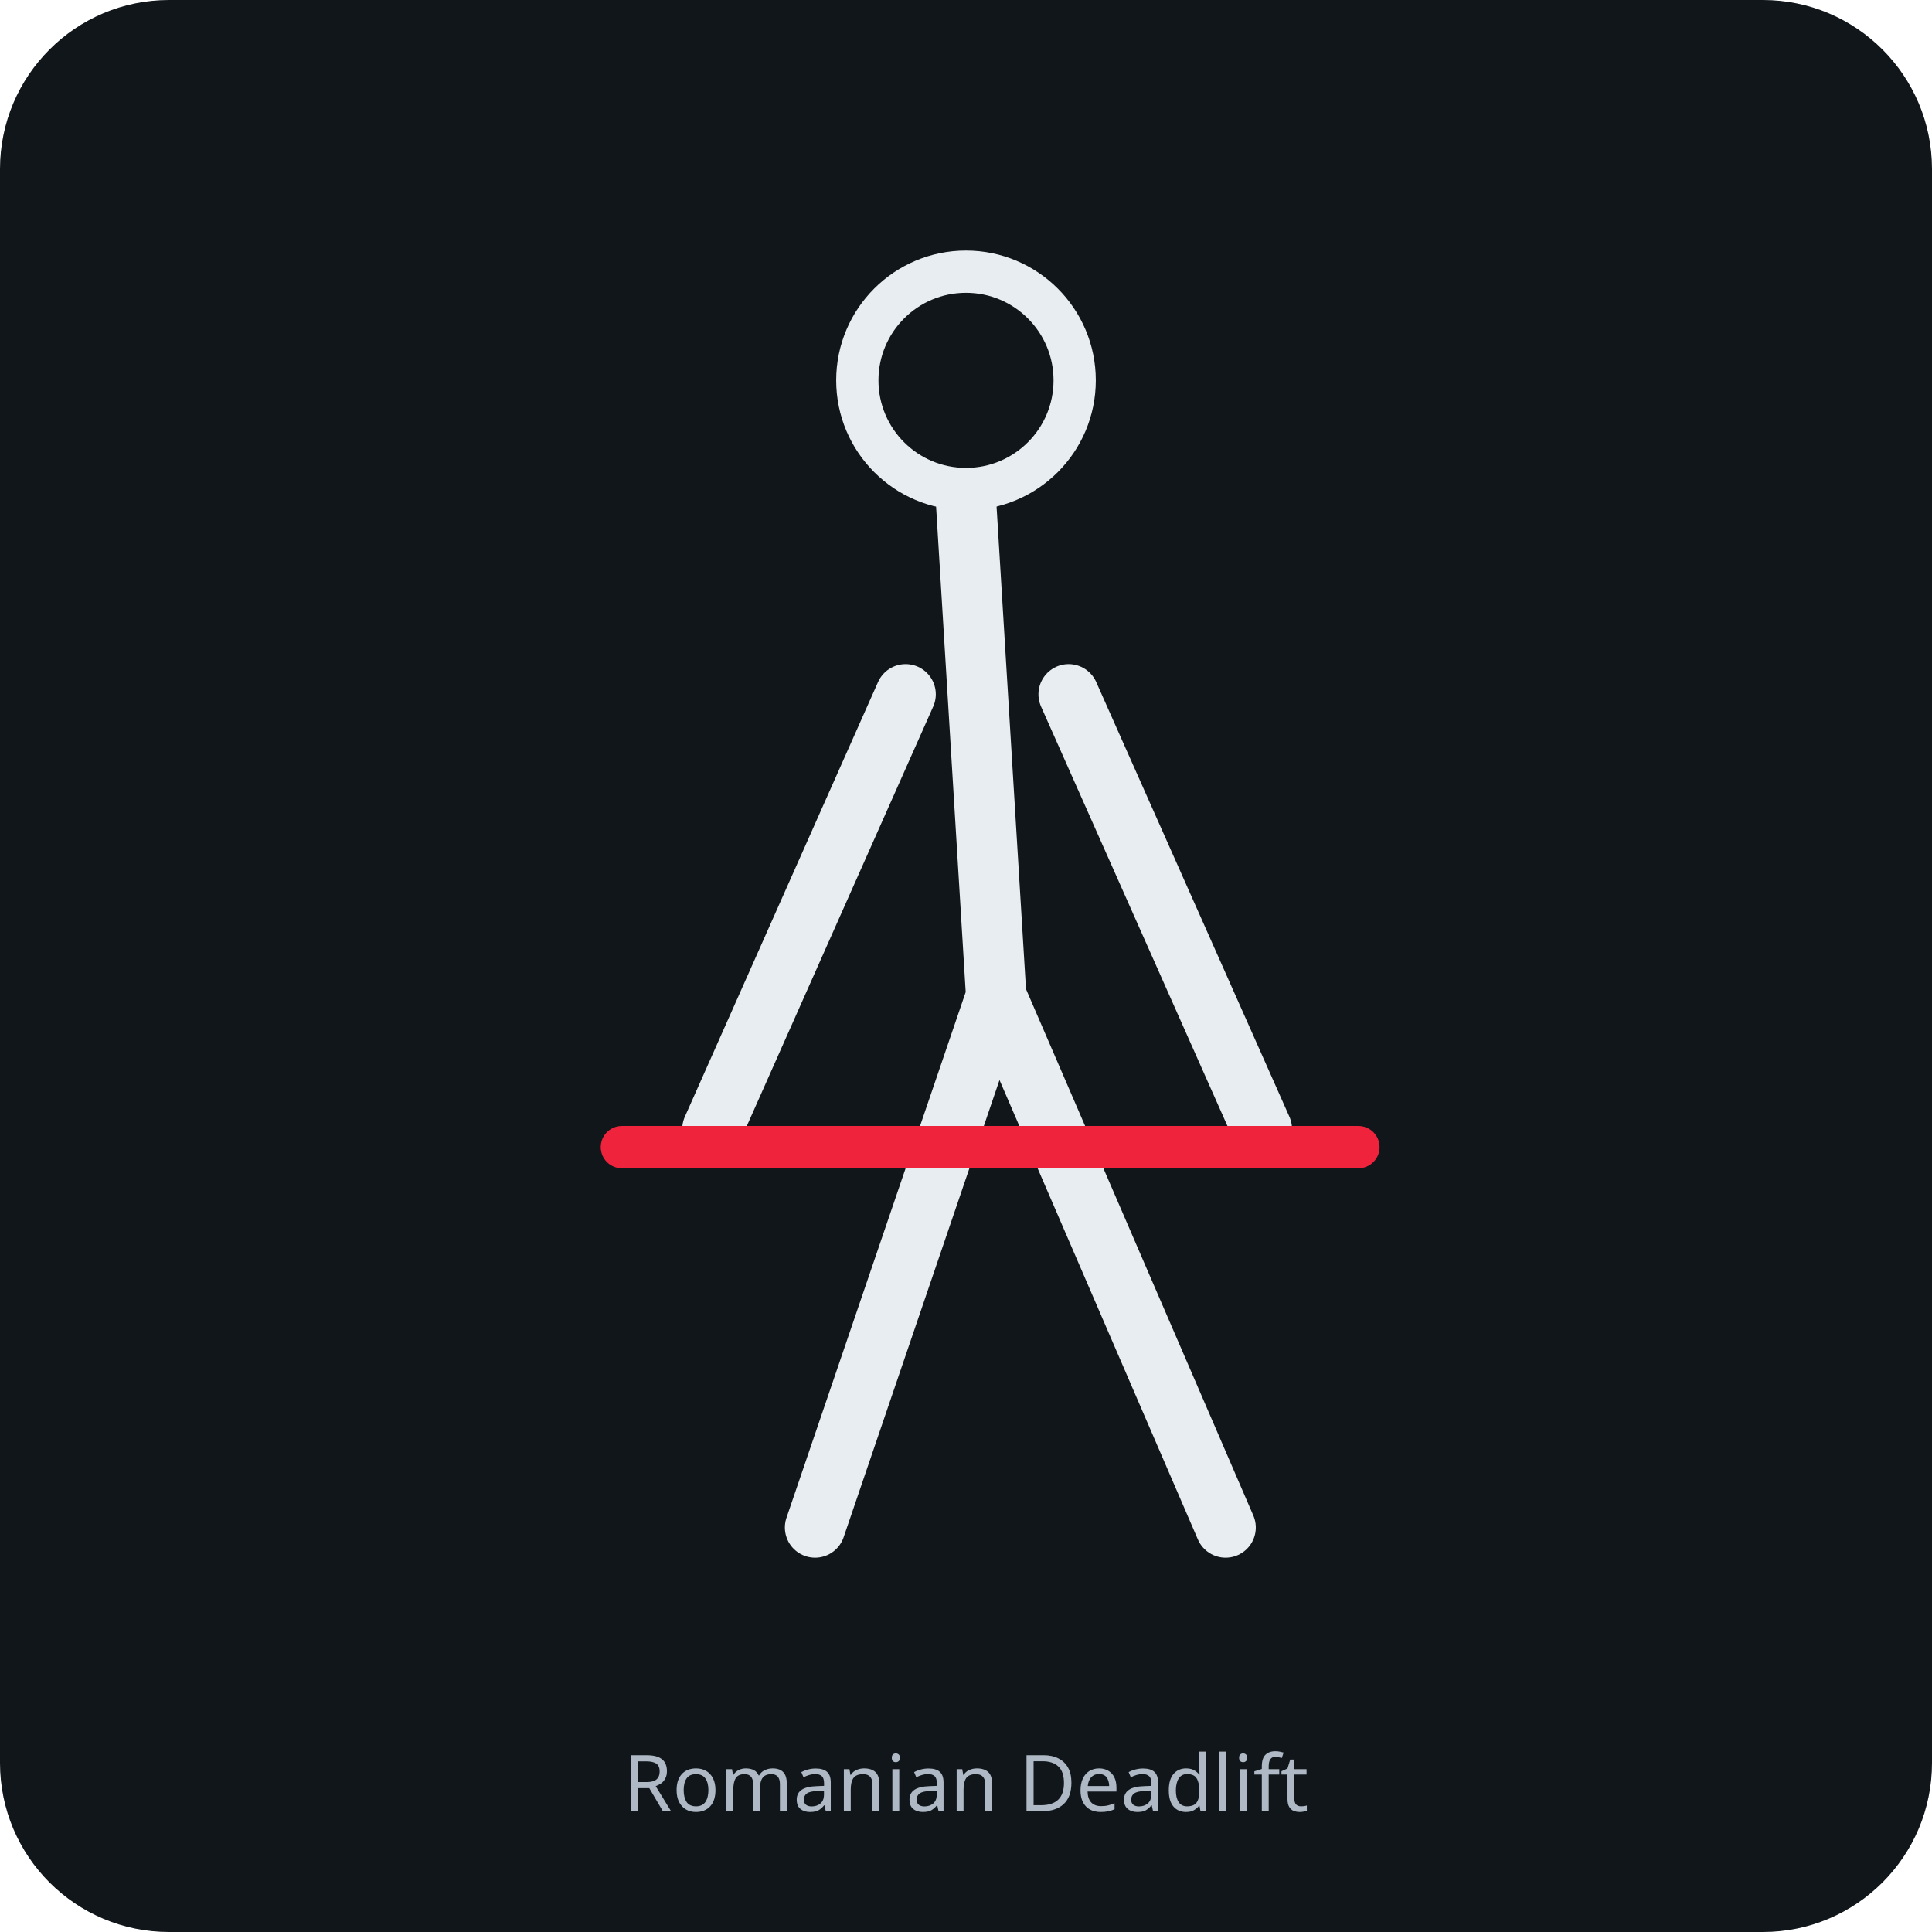
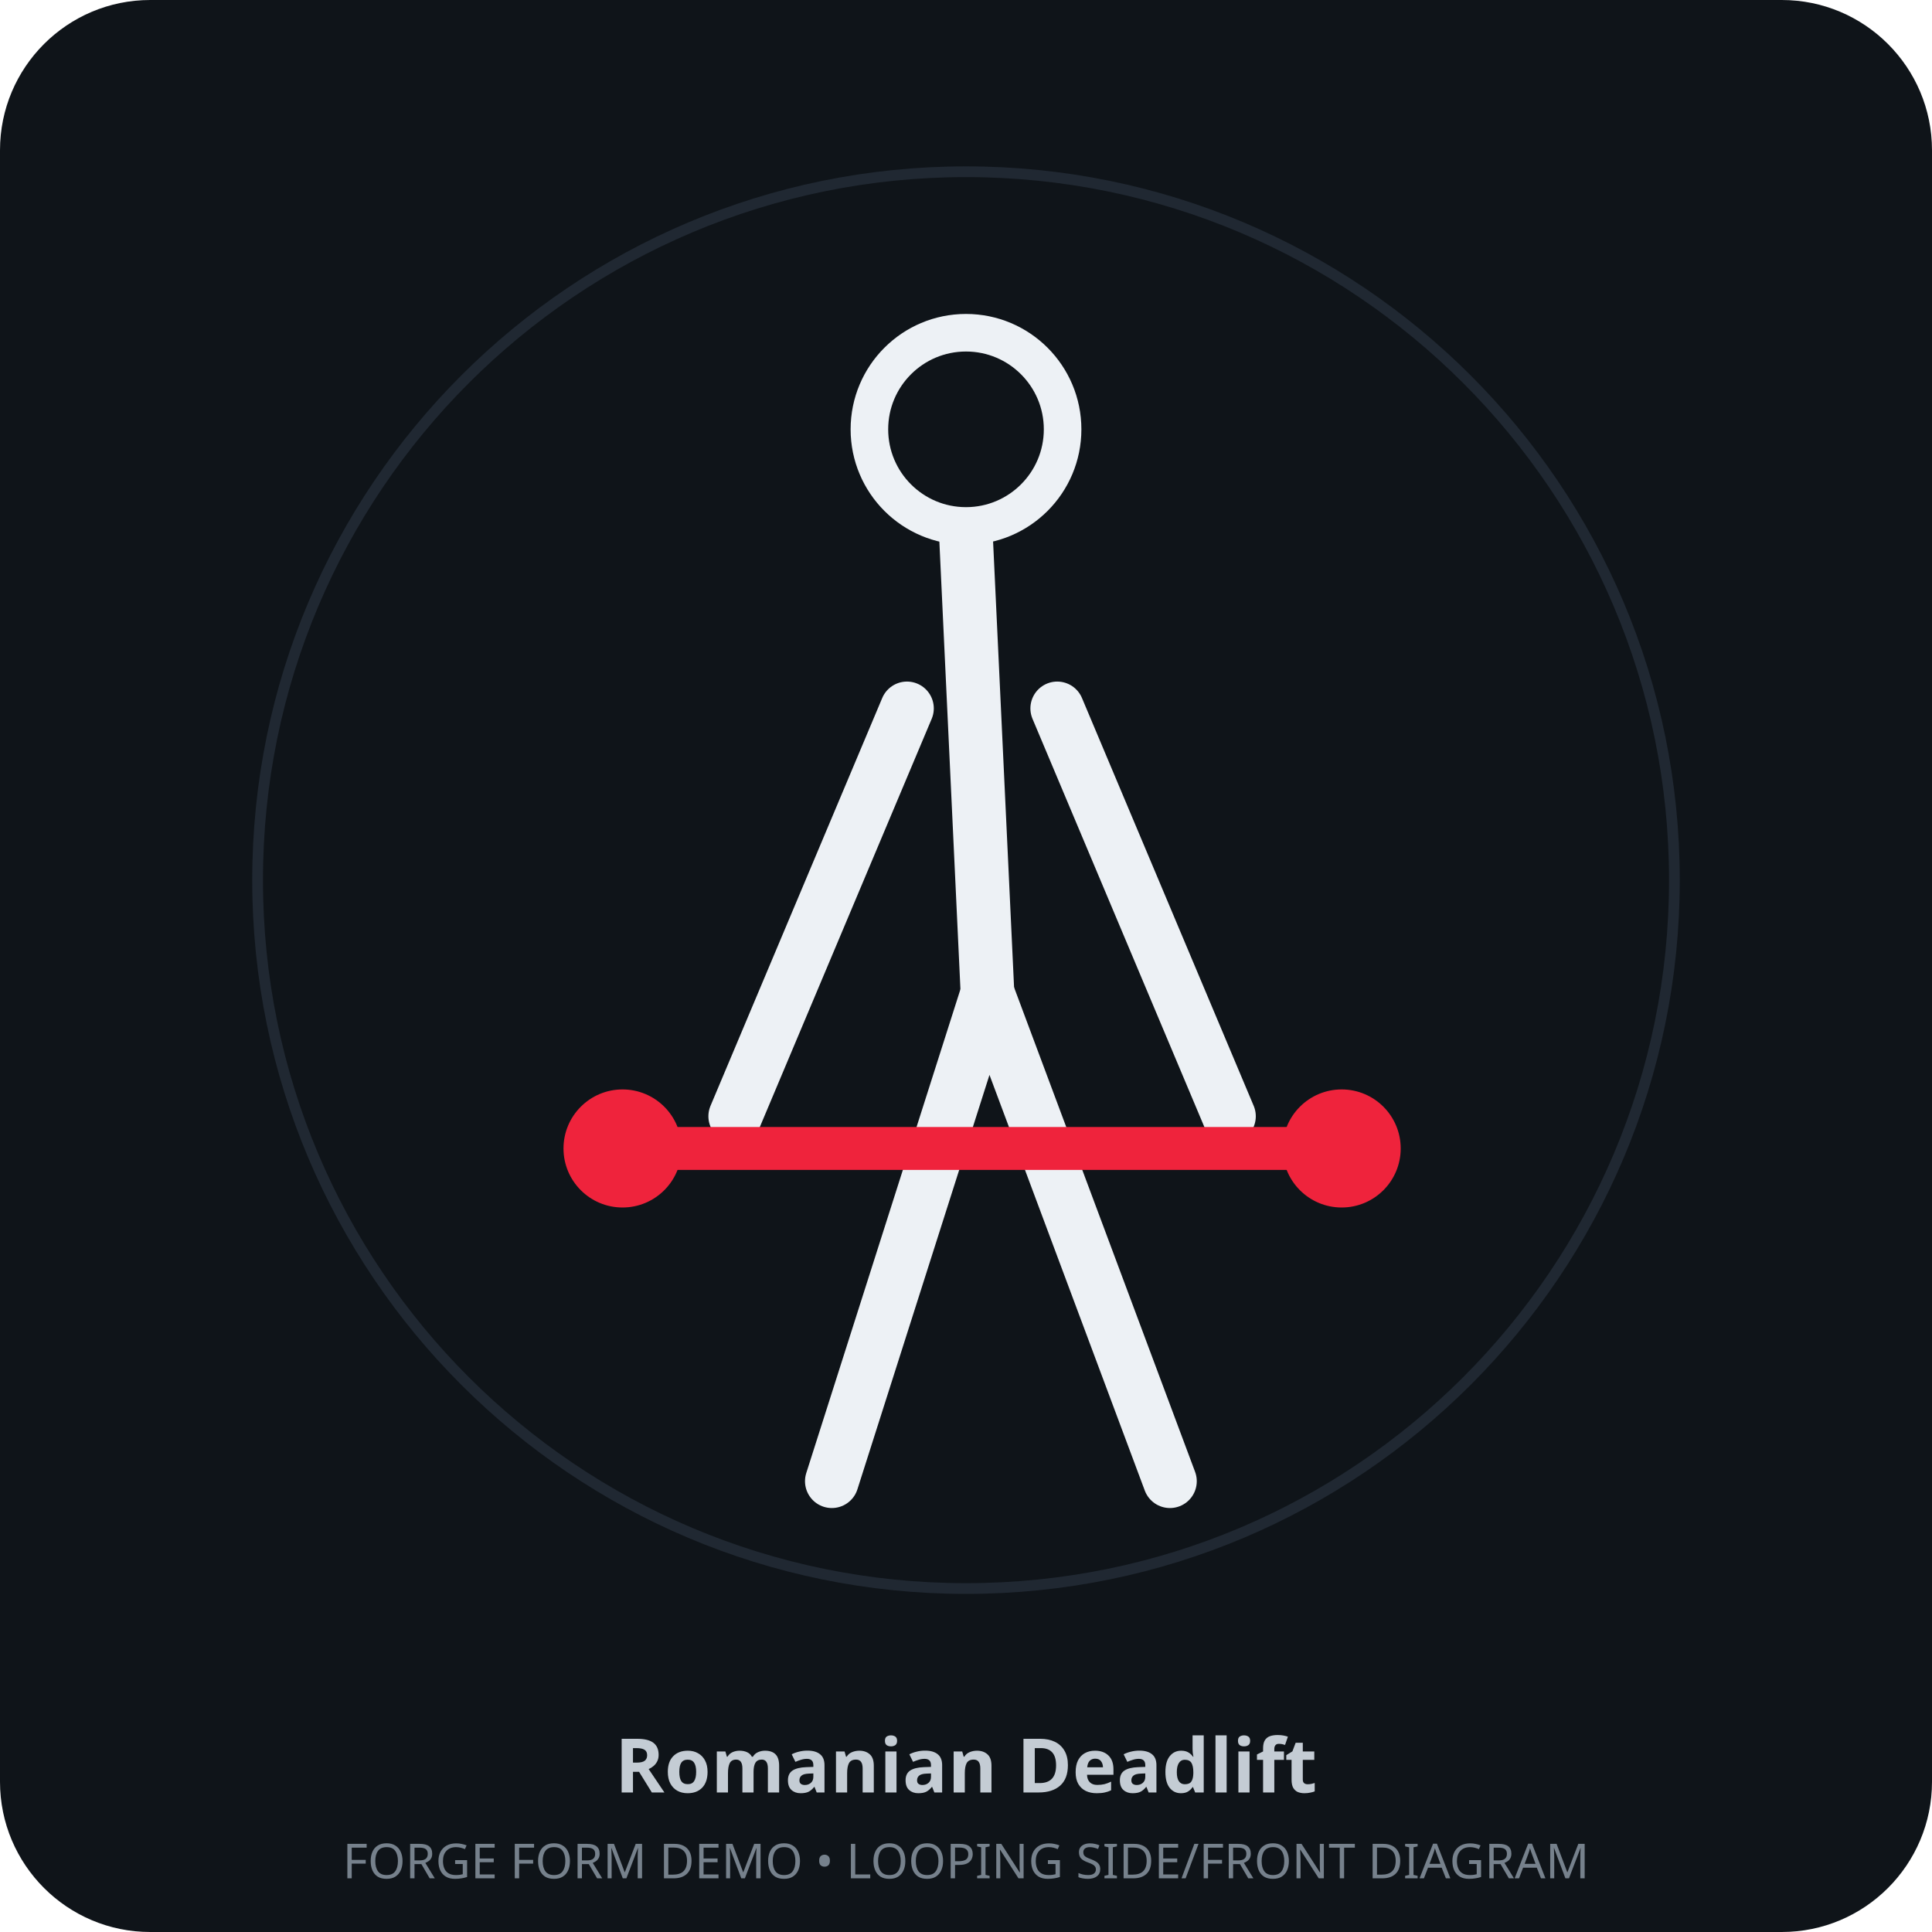
- <svg xmlns="http://www.w3.org/2000/svg" viewBox="0 0 320 320" role="img" aria-label="Romanian Deadlift movement demonstration">
-   <rect width="320" height="320" rx="28" fill="#11161b" />
-   <g stroke="#e8edf2" stroke-width="10" stroke-linecap="round" fill="none">
-     <circle cx="160" cy="63" r="18" stroke-width="7" />
-     <path d="M160 83l5 82M165 165l-30 88M165 165l38 88" />
-     <path d="M150 115l-32 72M177 115l32 72" />
-     <path d="M103 190h122" stroke="#ef233c" stroke-width="7" />
-     <animateTransform attributeName="transform" type="rotate" values="0 165 165;24 165 165;0 165 165" dur="2.5s" repeatCount="indefinite" />
+ <svg xmlns="http://www.w3.org/2000/svg" viewBox="0 0 360 360" role="img" aria-label="Romanian Deadlift form demonstration">
+   <rect width="360" height="360" rx="28" fill="#0f1419" />
+   <circle cx="180" cy="164" r="132" fill="none" stroke="#202832" stroke-width="2" />
+   <g stroke="#edf1f5" stroke-width="10" stroke-linecap="round" stroke-linejoin="round" fill="none">
+     <circle cx="180" cy="80" r="18" stroke-width="7" />
+     <path d="M180 100 L184 185" />
+     <path d="M184 185 L155 276 M184 185 L218 276" />
+     <path d="M169 132 L137 208 M197 132 L229 208" />
+     <path d="M116 214 H250" stroke="#ef233c" stroke-width="8" />
+     <circle cx="116" cy="214" r="11" fill="#ef233c" stroke="none" />
+     <circle cx="250" cy="214" r="11" fill="#ef233c" stroke="none" />
+     <animateTransform attributeName="transform" type="rotate" values="0 184 185;27 184 185;27 184 185;0 184 185;0 184 185" keyTimes="0;.3;.48;.82;1" dur="3s" repeatCount="indefinite" />
  </g>
-   <text x="160" y="300" text-anchor="middle" fill="#aeb9c5" font-family="sans-serif" font-size="13">Romanian Deadlift</text>
+   <text x="180" y="334" text-anchor="middle" fill="#c4ccd4" font-family="system-ui,sans-serif" font-size="14" font-weight="700">Romanian Deadlift</text>
+   <text x="180" y="350" text-anchor="middle" fill="#76818c" font-family="system-ui,sans-serif" font-size="9">FORGE FORM DEMO • LOOPING SIDE/FRONT DIAGRAM</text>
</svg>
